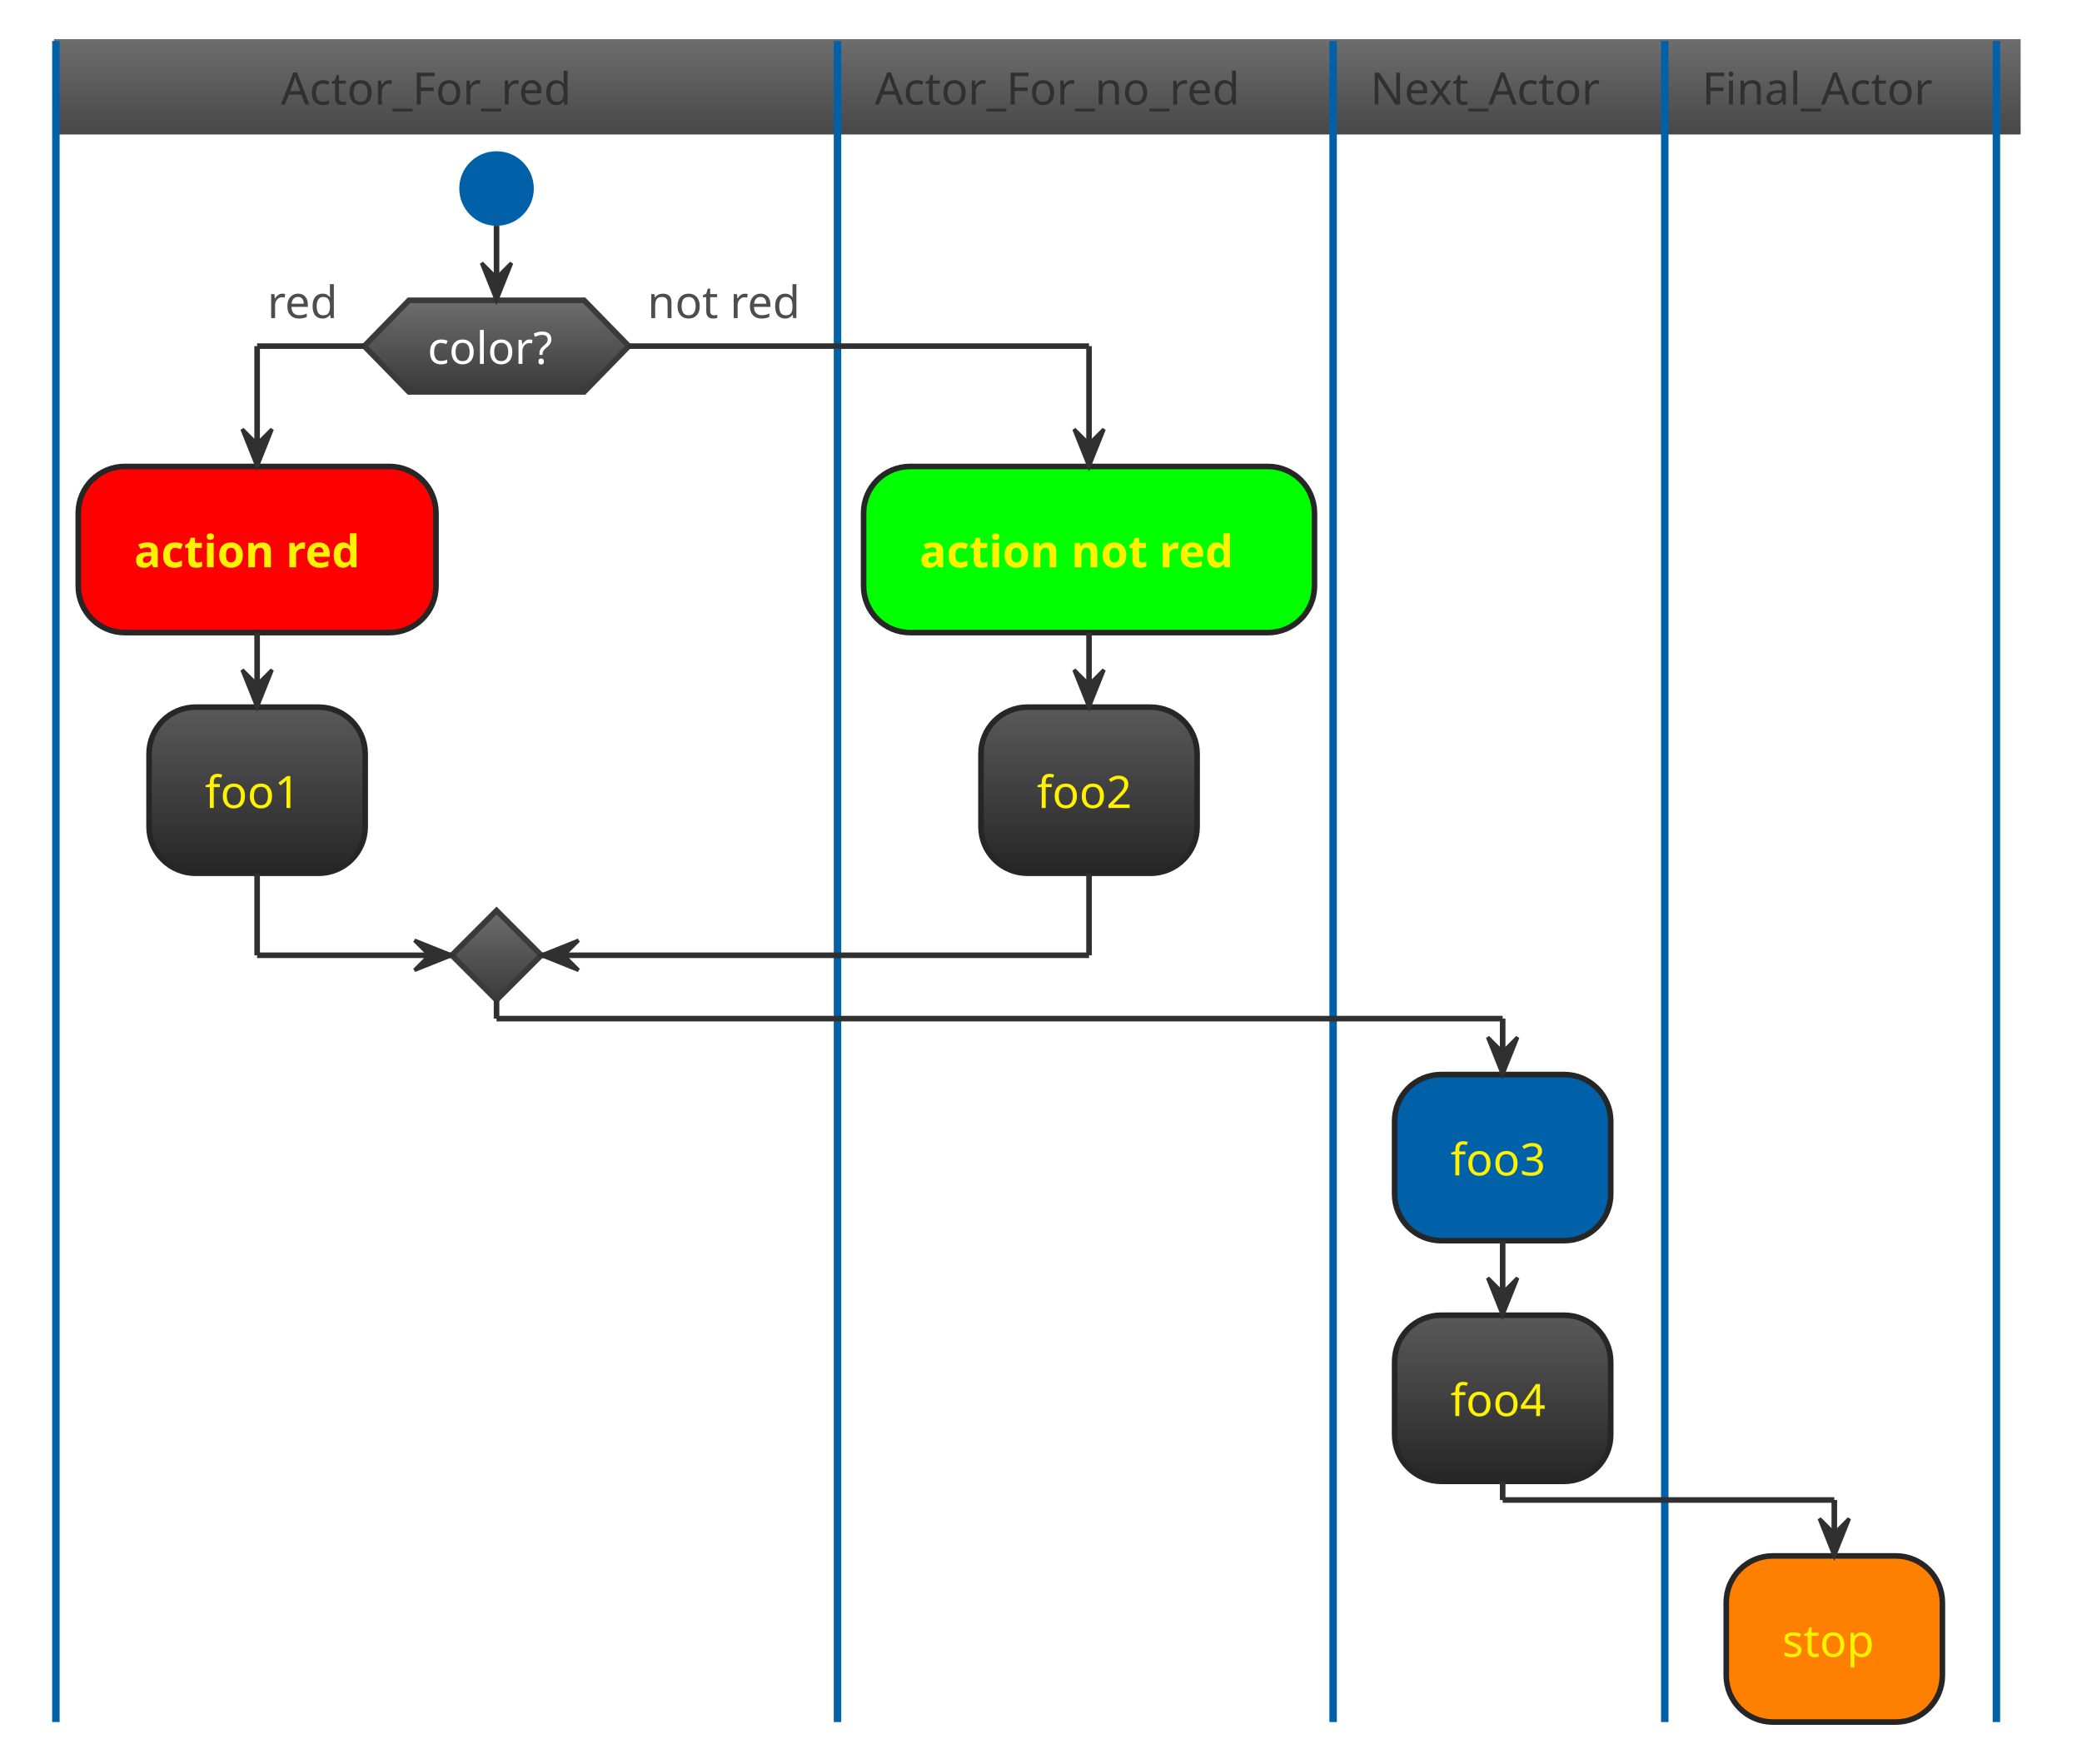
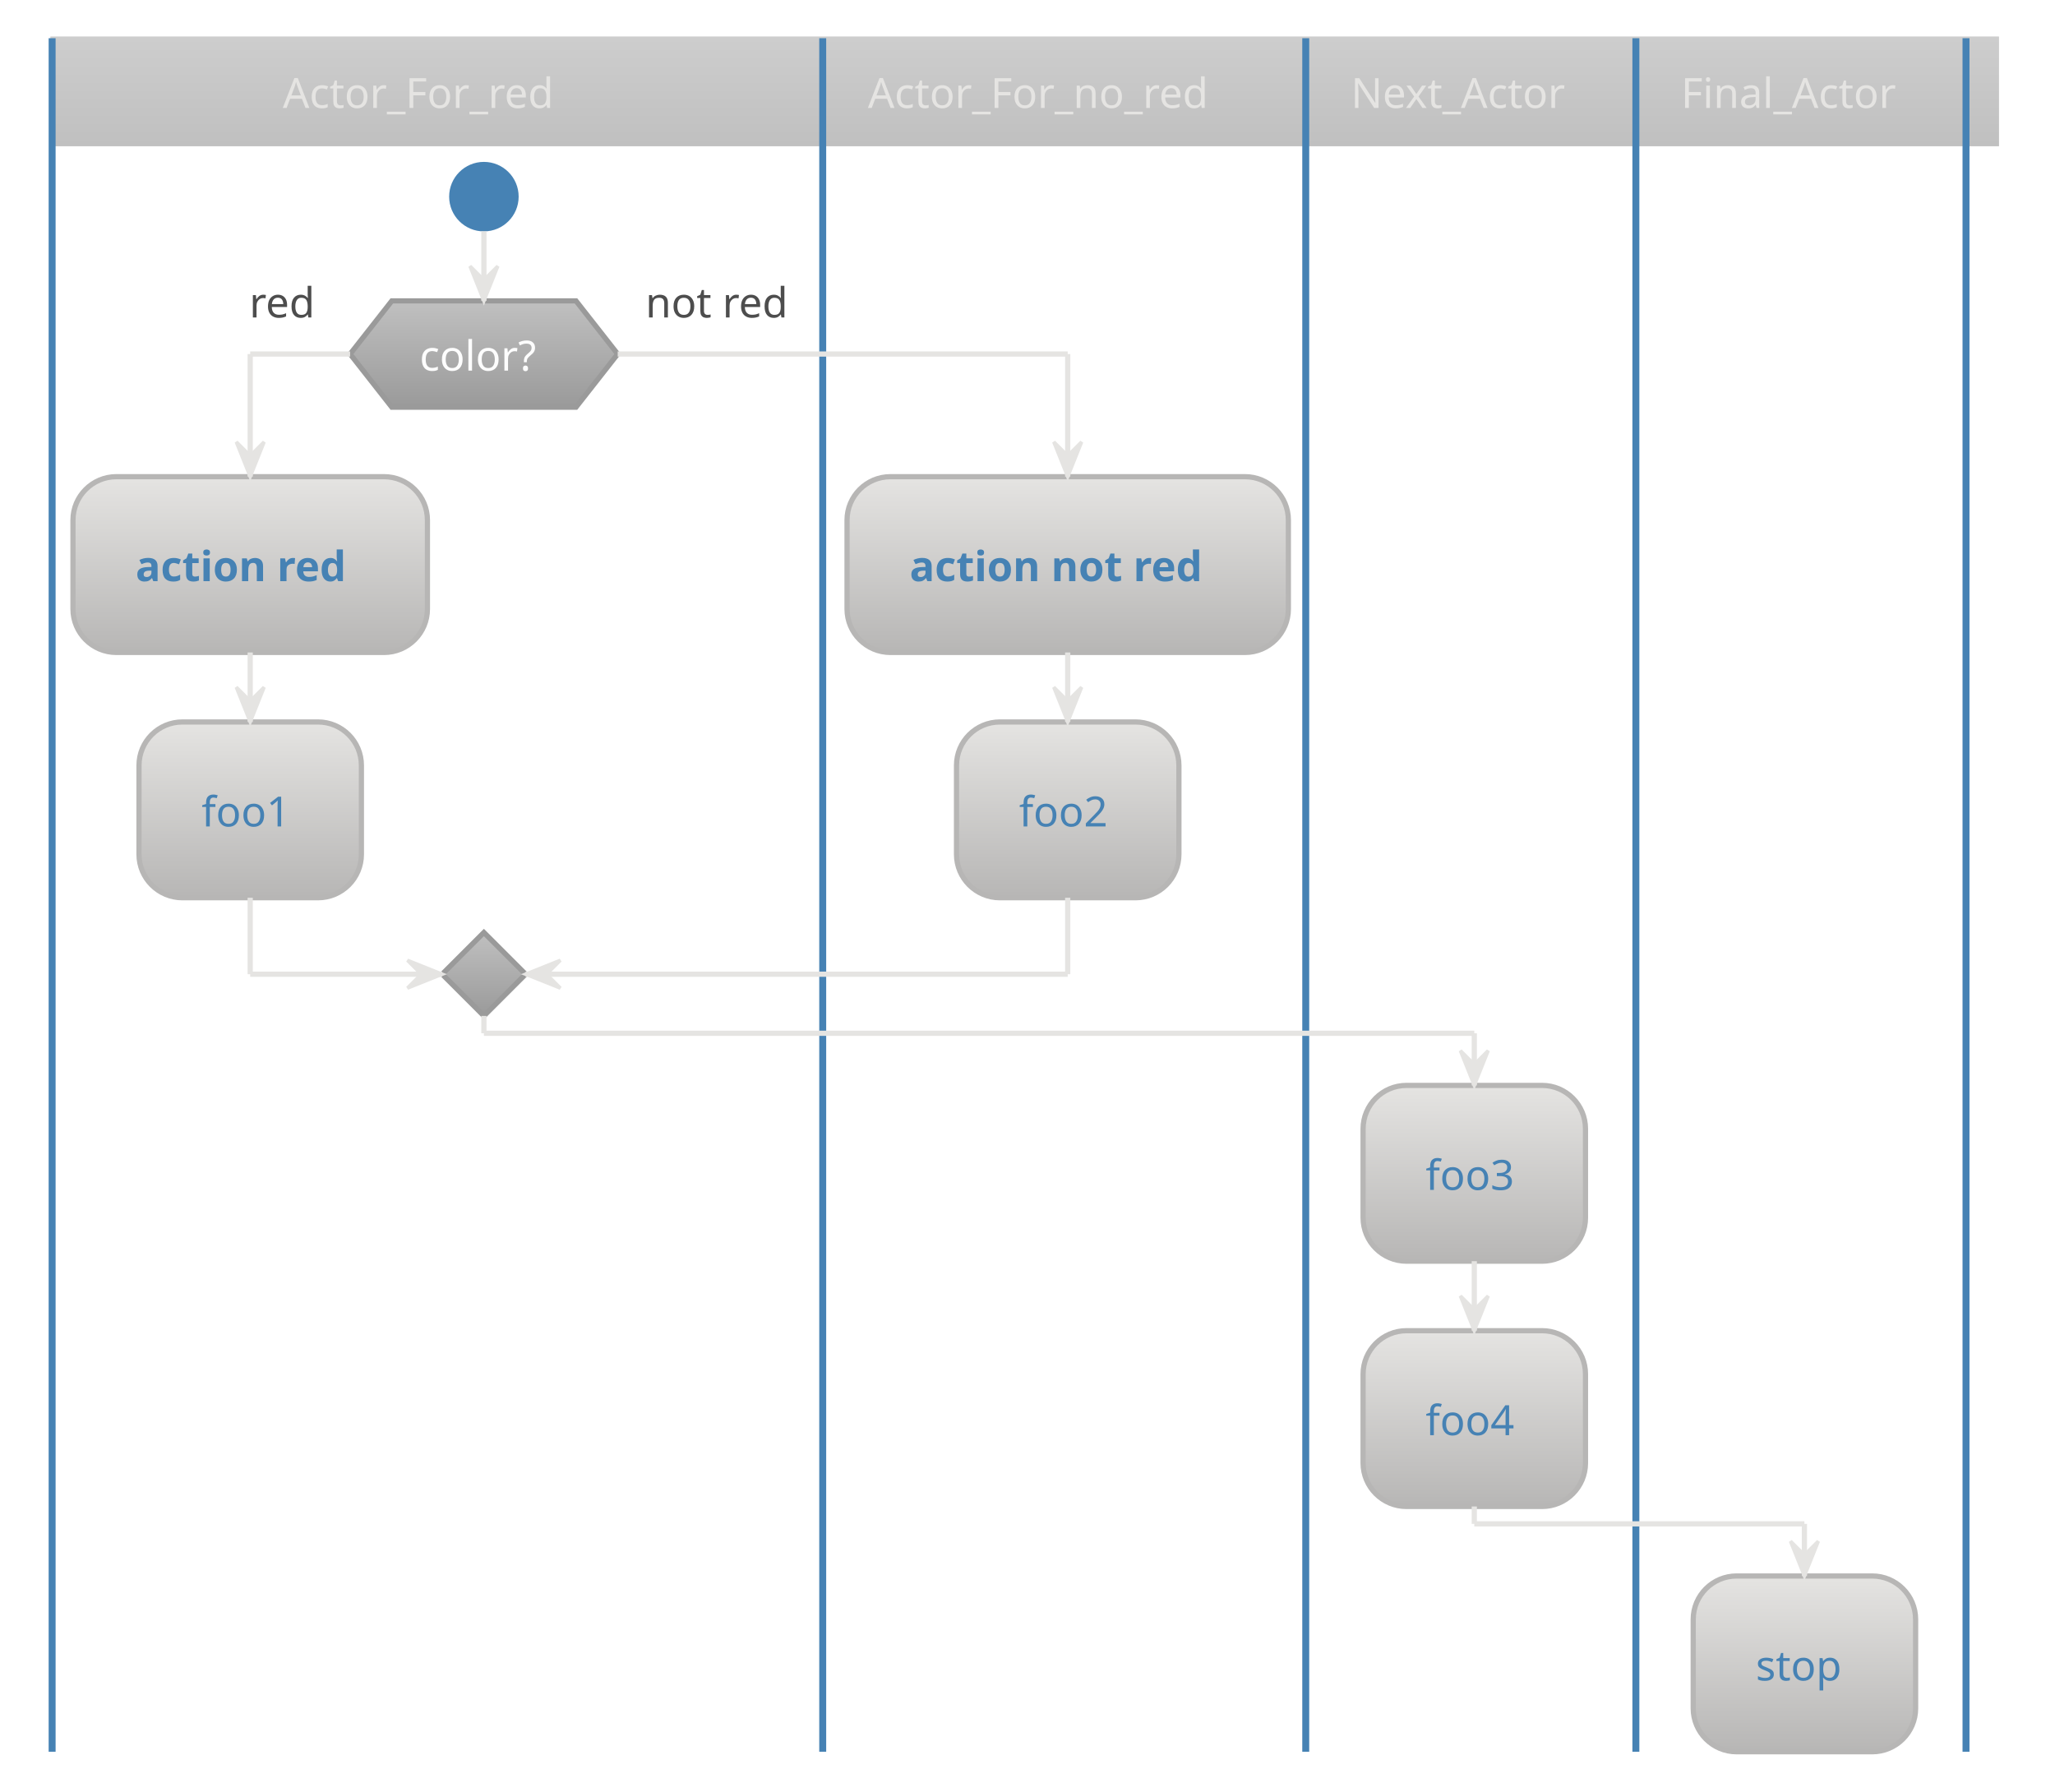
- <svg xmlns="http://www.w3.org/2000/svg" contentScriptType="application/ecmascript" contentStyleType="text/css" height="493.75px" preserveAspectRatio="none" style="width:582px;height:493px;background:#00000000;" version="1.1" viewBox="0 0 582 493" width="582.292px" zoomAndPan="magnify">
+ <svg xmlns="http://www.w3.org/2000/svg" contentScriptType="application/ecmascript" contentStyleType="text/css" height="537.5px" preserveAspectRatio="none" style="width:616px;height:537px;background:#00000000;" version="1.1" viewBox="0 0 616 537" width="616.667px" zoomAndPan="magnify">
  <defs>
-     <linearGradient id="g1l7hue3v44xjc0" x1="50%" x2="50%" y1="0%" y2="100%">
-       <stop offset="0%" stop-color="#6D6D6D" />
-       <stop offset="100%" stop-color="#484848" />
+     <linearGradient id="gztdalip91sln0" x1="50%" x2="50%" y1="0%" y2="100%">
+       <stop offset="0%" stop-color="#CDCDCD" />
+       <stop offset="100%" stop-color="#C0C0C0" />
    </linearGradient>
-     <linearGradient id="g1l7hue3v44xjc1" x1="50%" x2="50%" y1="0%" y2="100%">
-       <stop offset="0%" stop-color="#6D6D6D" />
-       <stop offset="100%" stop-color="#3A3A3A" />
+     <linearGradient id="gztdalip91sln1" x1="50%" x2="50%" y1="0%" y2="100%">
+       <stop offset="0%" stop-color="#C0C0C0" />
+       <stop offset="100%" stop-color="#9A9A9A" />
    </linearGradient>
-     <linearGradient id="g1l7hue3v44xjc2" x1="50%" x2="50%" y1="0%" y2="100%">
-       <stop offset="0%" stop-color="#595959" />
-       <stop offset="100%" stop-color="#262626" />
+     <linearGradient id="gztdalip91sln2" x1="50%" x2="50%" y1="0%" y2="100%">
+       <stop offset="0%" stop-color="#E5E4E2" />
+       <stop offset="100%" stop-color="#B7B6B5" />
    </linearGradient>
  </defs>
  <g>
-     <rect fill="url(#g1l7hue3v44xjc0)" height="25.608" style="stroke:url(#g1l7hue3v44xjc0);stroke-width:1.042;" width="548.698" x="15.625" y="11.458" />
-     <ellipse cx="138.802" cy="52.692" fill="#0060A8" rx="10.417" ry="10.417" style="stroke:none;stroke-width:1.042;" />
-     <polygon fill="url(#g1l7hue3v44xjc1)" points="114.323,83.942,163.281,83.942,175.781,96.746,163.281,109.55,114.323,109.55,101.823,96.746,114.323,83.942" style="stroke:#3A3A3A;stroke-width:1.562;" />
-     <text fill="#FEFEFE" font-family="Verdana" font-size="12.5" lengthAdjust="spacing" textLength="38.542" x="119.531" y="101.717">color?</text>
-     <text fill="#4D4D4D" font-family="Verdana" font-size="12.5" lengthAdjust="spacing" textLength="21.875" x="74.74" y="88.913">red</text>
-     <text fill="#4D4D4D" font-family="Verdana" font-size="12.5" lengthAdjust="spacing" textLength="47.917" x="180.99" y="88.913">not red</text>
-     <rect fill="#FF0000" height="46.442" rx="13.021" ry="13.021" style="stroke:#262626;stroke-width:1.562;" width="100" x="21.875" y="130.383" />
-     <text fill="#FFF200" font-family="Verdana" font-size="12.5" font-weight="bold" lengthAdjust="spacing" textLength="68.75" x="37.5" y="158.575">action red</text>
-     <rect fill="url(#g1l7hue3v44xjc2)" height="46.442" rx="13.021" ry="13.021" style="stroke:#262626;stroke-width:1.562;" width="60.417" x="41.667" y="197.658" />
-     <text fill="#FFF200" font-family="Verdana" font-size="12.5" lengthAdjust="spacing" textLength="29.167" x="57.292" y="225.85">foo1</text>
-     <polygon fill="url(#g1l7hue3v44xjc1)" points="138.802,254.517,151.302,267.017,138.802,279.517,126.302,267.017,138.802,254.517" style="stroke:#3A3A3A;stroke-width:1.562;" />
-     <line style="stroke:#0060A8;stroke-width:2.083;" x1="15.625" x2="15.625" y1="11.458" y2="481.342" />
-     <rect fill="#00FF00" height="46.442" rx="13.021" ry="13.021" style="stroke:#262626;stroke-width:1.562;" width="126.042" x="241.406" y="130.383" />
-     <text fill="#FFF200" font-family="Verdana" font-size="12.5" font-weight="bold" lengthAdjust="spacing" textLength="94.792" x="257.031" y="158.575">action not red</text>
-     <rect fill="url(#g1l7hue3v44xjc2)" height="46.442" rx="13.021" ry="13.021" style="stroke:#262626;stroke-width:1.562;" width="60.417" x="274.219" y="197.658" />
-     <text fill="#FFF200" font-family="Verdana" font-size="12.5" lengthAdjust="spacing" textLength="29.167" x="289.844" y="225.85">foo2</text>
-     <line style="stroke:#0060A8;stroke-width:2.083;" x1="234.115" x2="234.115" y1="11.458" y2="481.342" />
-     <rect fill="#0060A8" height="46.442" rx="13.021" ry="13.021" style="stroke:#262626;stroke-width:1.562;" width="60.417" x="389.844" y="300.35" />
-     <text fill="#FFF200" font-family="Verdana" font-size="12.5" lengthAdjust="spacing" textLength="29.167" x="405.469" y="328.542">foo3</text>
-     <rect fill="url(#g1l7hue3v44xjc2)" height="46.442" rx="13.021" ry="13.021" style="stroke:#262626;stroke-width:1.562;" width="60.417" x="389.844" y="367.625" />
-     <text fill="#FFF200" font-family="Verdana" font-size="12.5" lengthAdjust="spacing" textLength="29.167" x="405.469" y="395.817">foo4</text>
-     <line style="stroke:#0060A8;stroke-width:2.083;" x1="372.656" x2="372.656" y1="11.458" y2="481.342" />
-     <rect fill="#FF8000" height="46.442" rx="13.021" ry="13.021" style="stroke:#262626;stroke-width:1.562;" width="60.417" x="482.552" y="434.9" />
-     <text fill="#FFF200" font-family="Verdana" font-size="12.5" lengthAdjust="spacing" textLength="29.167" x="498.177" y="463.092">stop</text>
-     <line style="stroke:#0060A8;stroke-width:2.083;" x1="465.365" x2="465.365" y1="11.458" y2="481.342" />
-     <line style="stroke:#0060A8;stroke-width:2.083;" x1="558.073" x2="558.073" y1="11.458" y2="481.342" />
-     <line style="stroke:#303030;stroke-width:1.562;" x1="71.875" x2="71.875" y1="176.825" y2="197.658" />
-     <polygon fill="#303030" points="67.708,187.242,71.875,197.658,76.042,187.242,71.875,191.408" style="stroke:#303030;stroke-width:1.042;" />
-     <line style="stroke:#303030;stroke-width:1.562;" x1="101.823" x2="71.875" y1="96.746" y2="96.746" />
-     <line style="stroke:#303030;stroke-width:1.562;" x1="71.875" x2="71.875" y1="96.746" y2="130.383" />
-     <polygon fill="#303030" points="67.708,119.967,71.875,130.383,76.042,119.967,71.875,124.133" style="stroke:#303030;stroke-width:1.042;" />
-     <line style="stroke:#303030;stroke-width:1.562;" x1="71.875" x2="71.875" y1="244.1" y2="267.017" />
-     <line style="stroke:#303030;stroke-width:1.562;" x1="71.875" x2="126.302" y1="267.017" y2="267.017" />
-     <polygon fill="#303030" points="115.885,262.85,126.302,267.017,115.885,271.183,120.052,267.017" style="stroke:#303030;stroke-width:1.042;" />
-     <line style="stroke:#303030;stroke-width:1.562;" x1="138.802" x2="138.802" y1="63.108" y2="83.942" />
-     <polygon fill="#303030" points="134.635,73.525,138.802,83.942,142.969,73.525,138.802,77.692" style="stroke:#303030;stroke-width:1.042;" />
-     <line style="stroke:#303030;stroke-width:1.562;" x1="304.427" x2="304.427" y1="176.825" y2="197.658" />
-     <polygon fill="#303030" points="300.26,187.242,304.427,197.658,308.594,187.242,304.427,191.408" style="stroke:#303030;stroke-width:1.042;" />
-     <line style="stroke:#303030;stroke-width:1.562;" x1="420.052" x2="420.052" y1="346.792" y2="367.625" />
-     <polygon fill="#303030" points="415.885,357.208,420.052,367.625,424.219,357.208,420.052,361.375" style="stroke:#303030;stroke-width:1.042;" />
-     <line style="stroke:#303030;stroke-width:1.562;" x1="175.781" x2="304.427" y1="96.746" y2="96.746" />
-     <line style="stroke:#303030;stroke-width:1.562;" x1="304.427" x2="304.427" y1="96.746" y2="130.383" />
-     <polygon fill="#303030" points="300.26,119.967,304.427,130.383,308.594,119.967,304.427,124.133" style="stroke:#303030;stroke-width:1.042;" />
-     <line style="stroke:#303030;stroke-width:1.562;" x1="304.427" x2="304.427" y1="244.1" y2="267.017" />
-     <line style="stroke:#303030;stroke-width:1.562;" x1="304.427" x2="151.302" y1="267.017" y2="267.017" />
-     <polygon fill="#303030" points="161.719,262.85,151.302,267.017,161.719,271.183,157.552,267.017" style="stroke:#303030;stroke-width:1.042;" />
-     <line style="stroke:#303030;stroke-width:1.562;" x1="138.802" x2="138.802" y1="279.517" y2="284.725" />
-     <line style="stroke:#303030;stroke-width:1.562;" x1="138.802" x2="420.052" y1="284.725" y2="284.725" />
-     <line style="stroke:#303030;stroke-width:1.562;" x1="420.052" x2="420.052" y1="284.725" y2="300.35" />
-     <polygon fill="#303030" points="415.885,289.933,420.052,300.35,424.219,289.933,420.052,294.1" style="stroke:#303030;stroke-width:1.042;" />
-     <line style="stroke:#303030;stroke-width:1.562;" x1="420.052" x2="420.052" y1="414.067" y2="419.275" />
-     <line style="stroke:#303030;stroke-width:1.562;" x1="420.052" x2="512.76" y1="419.275" y2="419.275" />
-     <line style="stroke:#303030;stroke-width:1.562;" x1="512.76" x2="512.76" y1="419.275" y2="434.9" />
-     <polygon fill="#303030" points="508.594,424.483,512.76,434.9,516.927,424.483,512.76,428.65" style="stroke:#303030;stroke-width:1.042;" />
-     <text fill="#303030" font-family="Verdana" font-size="12.5" lengthAdjust="spacing" textLength="92.708" x="78.516" y="29.234">Actor_For_red</text>
-     <text fill="#303030" font-family="Verdana" font-size="12.5" lengthAdjust="spacing" textLength="117.708" x="244.531" y="29.234">Actor_For_no_red</text>
-     <text fill="#303030" font-family="Verdana" font-size="12.5" lengthAdjust="spacing" textLength="71.875" x="383.073" y="29.234">Next_Actor</text>
-     <text fill="#303030" font-family="Verdana" font-size="12.5" lengthAdjust="spacing" textLength="71.875" x="475.781" y="29.234">Final_Actor</text>
+     <rect fill="url(#gztdalip91sln0)" height="31.858" style="stroke:url(#gztdalip91sln0);stroke-width:1.042;" width="583.073" x="15.625" y="11.458" />
+     <ellipse cx="145.052" cy="58.942" fill="#4682B4" rx="10.417" ry="10.417" style="stroke:none;stroke-width:1.042;" />
+     <polygon fill="url(#gztdalip91sln1)" points="117.448,90.192,172.656,90.192,185.156,106.121,172.656,122.05,117.448,122.05,104.948,106.121,117.448,90.192" style="stroke:#9A9A9A;stroke-width:1.562;" />
+     <text fill="#FDFDFD" font-family="Verdana" font-size="12.5" lengthAdjust="spacing" textLength="38.542" x="125.781" y="111.092">color?</text>
+     <text fill="#4D4D4D" font-family="Verdana" font-size="12.5" lengthAdjust="spacing" textLength="21.875" x="74.74" y="95.163">red</text>
+     <text fill="#4D4D4D" font-family="Verdana" font-size="12.5" lengthAdjust="spacing" textLength="47.917" x="193.49" y="95.163">not red</text>
+     <rect fill="url(#gztdalip91sln2)" height="52.692" rx="13.021" ry="13.021" style="stroke:#B7B6B5;stroke-width:1.562;" width="106.25" x="21.875" y="142.883" />
+     <text fill="#4682B4" font-family="Verdana" font-size="12.5" font-weight="bold" lengthAdjust="spacing" textLength="68.75" x="40.625" y="174.2">action red</text>
+     <rect fill="url(#gztdalip91sln2)" height="52.692" rx="13.021" ry="13.021" style="stroke:#B7B6B5;stroke-width:1.562;" width="66.667" x="41.667" y="216.408" />
+     <text fill="#4682B4" font-family="Verdana" font-size="12.5" lengthAdjust="spacing" textLength="29.167" x="60.417" y="247.725">foo1</text>
+     <polygon fill="url(#gztdalip91sln1)" points="145.052,279.517,157.552,292.017,145.052,304.517,132.552,292.017,145.052,279.517" style="stroke:#9A9A9A;stroke-width:1.562;" />
+     <line style="stroke:#4682B4;stroke-width:2.083;" x1="15.625" x2="15.625" y1="11.458" y2="525.092" />
+     <rect fill="url(#gztdalip91sln2)" height="52.692" rx="13.021" ry="13.021" style="stroke:#B7B6B5;stroke-width:1.562;" width="132.292" x="253.906" y="142.883" />
+     <text fill="#4682B4" font-family="Verdana" font-size="12.5" font-weight="bold" lengthAdjust="spacing" textLength="94.792" x="272.656" y="174.2">action not red</text>
+     <rect fill="url(#gztdalip91sln2)" height="52.692" rx="13.021" ry="13.021" style="stroke:#B7B6B5;stroke-width:1.562;" width="66.667" x="286.719" y="216.408" />
+     <text fill="#4682B4" font-family="Verdana" font-size="12.5" lengthAdjust="spacing" textLength="29.167" x="305.469" y="247.725">foo2</text>
+     <line style="stroke:#4682B4;stroke-width:2.083;" x1="246.615" x2="246.615" y1="11.458" y2="525.092" />
+     <rect fill="url(#gztdalip91sln2)" height="52.692" rx="13.021" ry="13.021" style="stroke:#B7B6B5;stroke-width:1.562;" width="66.667" x="408.594" y="325.35" />
+     <text fill="#4682B4" font-family="Verdana" font-size="12.5" lengthAdjust="spacing" textLength="29.167" x="427.344" y="356.667">foo3</text>
+     <rect fill="url(#gztdalip91sln2)" height="52.692" rx="13.021" ry="13.021" style="stroke:#B7B6B5;stroke-width:1.562;" width="66.667" x="408.594" y="398.875" />
+     <text fill="#4682B4" font-family="Verdana" font-size="12.5" lengthAdjust="spacing" textLength="29.167" x="427.344" y="430.192">foo4</text>
+     <line style="stroke:#4682B4;stroke-width:2.083;" x1="391.406" x2="391.406" y1="11.458" y2="525.092" />
+     <rect fill="url(#gztdalip91sln2)" height="52.692" rx="13.021" ry="13.021" style="stroke:#B7B6B5;stroke-width:1.562;" width="66.667" x="507.552" y="472.4" />
+     <text fill="#4682B4" font-family="Verdana" font-size="12.5" lengthAdjust="spacing" textLength="29.167" x="526.302" y="503.717">stop</text>
+     <line style="stroke:#4682B4;stroke-width:2.083;" x1="490.365" x2="490.365" y1="11.458" y2="525.092" />
+     <line style="stroke:#4682B4;stroke-width:2.083;" x1="589.323" x2="589.323" y1="11.458" y2="525.092" />
+     <line style="stroke:#E5E4E2;stroke-width:1.562;" x1="75" x2="75" y1="195.575" y2="216.408" />
+     <polygon fill="#E5E4E2" points="70.833,205.992,75,216.408,79.167,205.992,75,210.158" style="stroke:#E5E4E2;stroke-width:1.042;" />
+     <line style="stroke:#E5E4E2;stroke-width:1.562;" x1="104.948" x2="75" y1="106.121" y2="106.121" />
+     <line style="stroke:#E5E4E2;stroke-width:1.562;" x1="75" x2="75" y1="106.121" y2="142.883" />
+     <polygon fill="#E5E4E2" points="70.833,132.467,75,142.883,79.167,132.467,75,136.633" style="stroke:#E5E4E2;stroke-width:1.042;" />
+     <line style="stroke:#E5E4E2;stroke-width:1.562;" x1="75" x2="75" y1="269.1" y2="292.017" />
+     <line style="stroke:#E5E4E2;stroke-width:1.562;" x1="75" x2="132.552" y1="292.017" y2="292.017" />
+     <polygon fill="#E5E4E2" points="122.135,287.85,132.552,292.017,122.135,296.183,126.302,292.017" style="stroke:#E5E4E2;stroke-width:1.042;" />
+     <line style="stroke:#E5E4E2;stroke-width:1.562;" x1="145.052" x2="145.052" y1="69.358" y2="90.192" />
+     <polygon fill="#E5E4E2" points="140.885,79.775,145.052,90.192,149.219,79.775,145.052,83.942" style="stroke:#E5E4E2;stroke-width:1.042;" />
+     <line style="stroke:#E5E4E2;stroke-width:1.562;" x1="320.052" x2="320.052" y1="195.575" y2="216.408" />
+     <polygon fill="#E5E4E2" points="315.885,205.992,320.052,216.408,324.219,205.992,320.052,210.158" style="stroke:#E5E4E2;stroke-width:1.042;" />
+     <line style="stroke:#E5E4E2;stroke-width:1.562;" x1="441.927" x2="441.927" y1="378.042" y2="398.875" />
+     <polygon fill="#E5E4E2" points="437.76,388.458,441.927,398.875,446.094,388.458,441.927,392.625" style="stroke:#E5E4E2;stroke-width:1.042;" />
+     <line style="stroke:#E5E4E2;stroke-width:1.562;" x1="185.156" x2="320.052" y1="106.121" y2="106.121" />
+     <line style="stroke:#E5E4E2;stroke-width:1.562;" x1="320.052" x2="320.052" y1="106.121" y2="142.883" />
+     <polygon fill="#E5E4E2" points="315.885,132.467,320.052,142.883,324.219,132.467,320.052,136.633" style="stroke:#E5E4E2;stroke-width:1.042;" />
+     <line style="stroke:#E5E4E2;stroke-width:1.562;" x1="320.052" x2="320.052" y1="269.1" y2="292.017" />
+     <line style="stroke:#E5E4E2;stroke-width:1.562;" x1="320.052" x2="157.552" y1="292.017" y2="292.017" />
+     <polygon fill="#E5E4E2" points="167.969,287.85,157.552,292.017,167.969,296.183,163.802,292.017" style="stroke:#E5E4E2;stroke-width:1.042;" />
+     <line style="stroke:#E5E4E2;stroke-width:1.562;" x1="145.052" x2="145.052" y1="304.517" y2="309.725" />
+     <line style="stroke:#E5E4E2;stroke-width:1.562;" x1="145.052" x2="441.927" y1="309.725" y2="309.725" />
+     <line style="stroke:#E5E4E2;stroke-width:1.562;" x1="441.927" x2="441.927" y1="309.725" y2="325.35" />
+     <polygon fill="#E5E4E2" points="437.76,314.933,441.927,325.35,446.094,314.933,441.927,319.1" style="stroke:#E5E4E2;stroke-width:1.042;" />
+     <line style="stroke:#E5E4E2;stroke-width:1.562;" x1="441.927" x2="441.927" y1="451.567" y2="456.775" />
+     <line style="stroke:#E5E4E2;stroke-width:1.562;" x1="441.927" x2="540.885" y1="456.775" y2="456.775" />
+     <line style="stroke:#E5E4E2;stroke-width:1.562;" x1="540.885" x2="540.885" y1="456.775" y2="472.4" />
+     <polygon fill="#E5E4E2" points="536.719,461.983,540.885,472.4,545.052,461.983,540.885,466.15" style="stroke:#E5E4E2;stroke-width:1.042;" />
+     <text fill="#E5E4E2" font-family="Verdana" font-size="12.5" lengthAdjust="spacing" textLength="92.708" x="84.766" y="32.359">Actor_For_red</text>
+     <text fill="#E5E4E2" font-family="Verdana" font-size="12.5" lengthAdjust="spacing" textLength="117.708" x="260.156" y="32.359">Actor_For_no_red</text>
+     <text fill="#E5E4E2" font-family="Verdana" font-size="12.5" lengthAdjust="spacing" textLength="71.875" x="404.948" y="32.359">Next_Actor</text>
+     <text fill="#E5E4E2" font-family="Verdana" font-size="12.5" lengthAdjust="spacing" textLength="71.875" x="503.906" y="32.359">Final_Actor</text>
  </g>
</svg>
